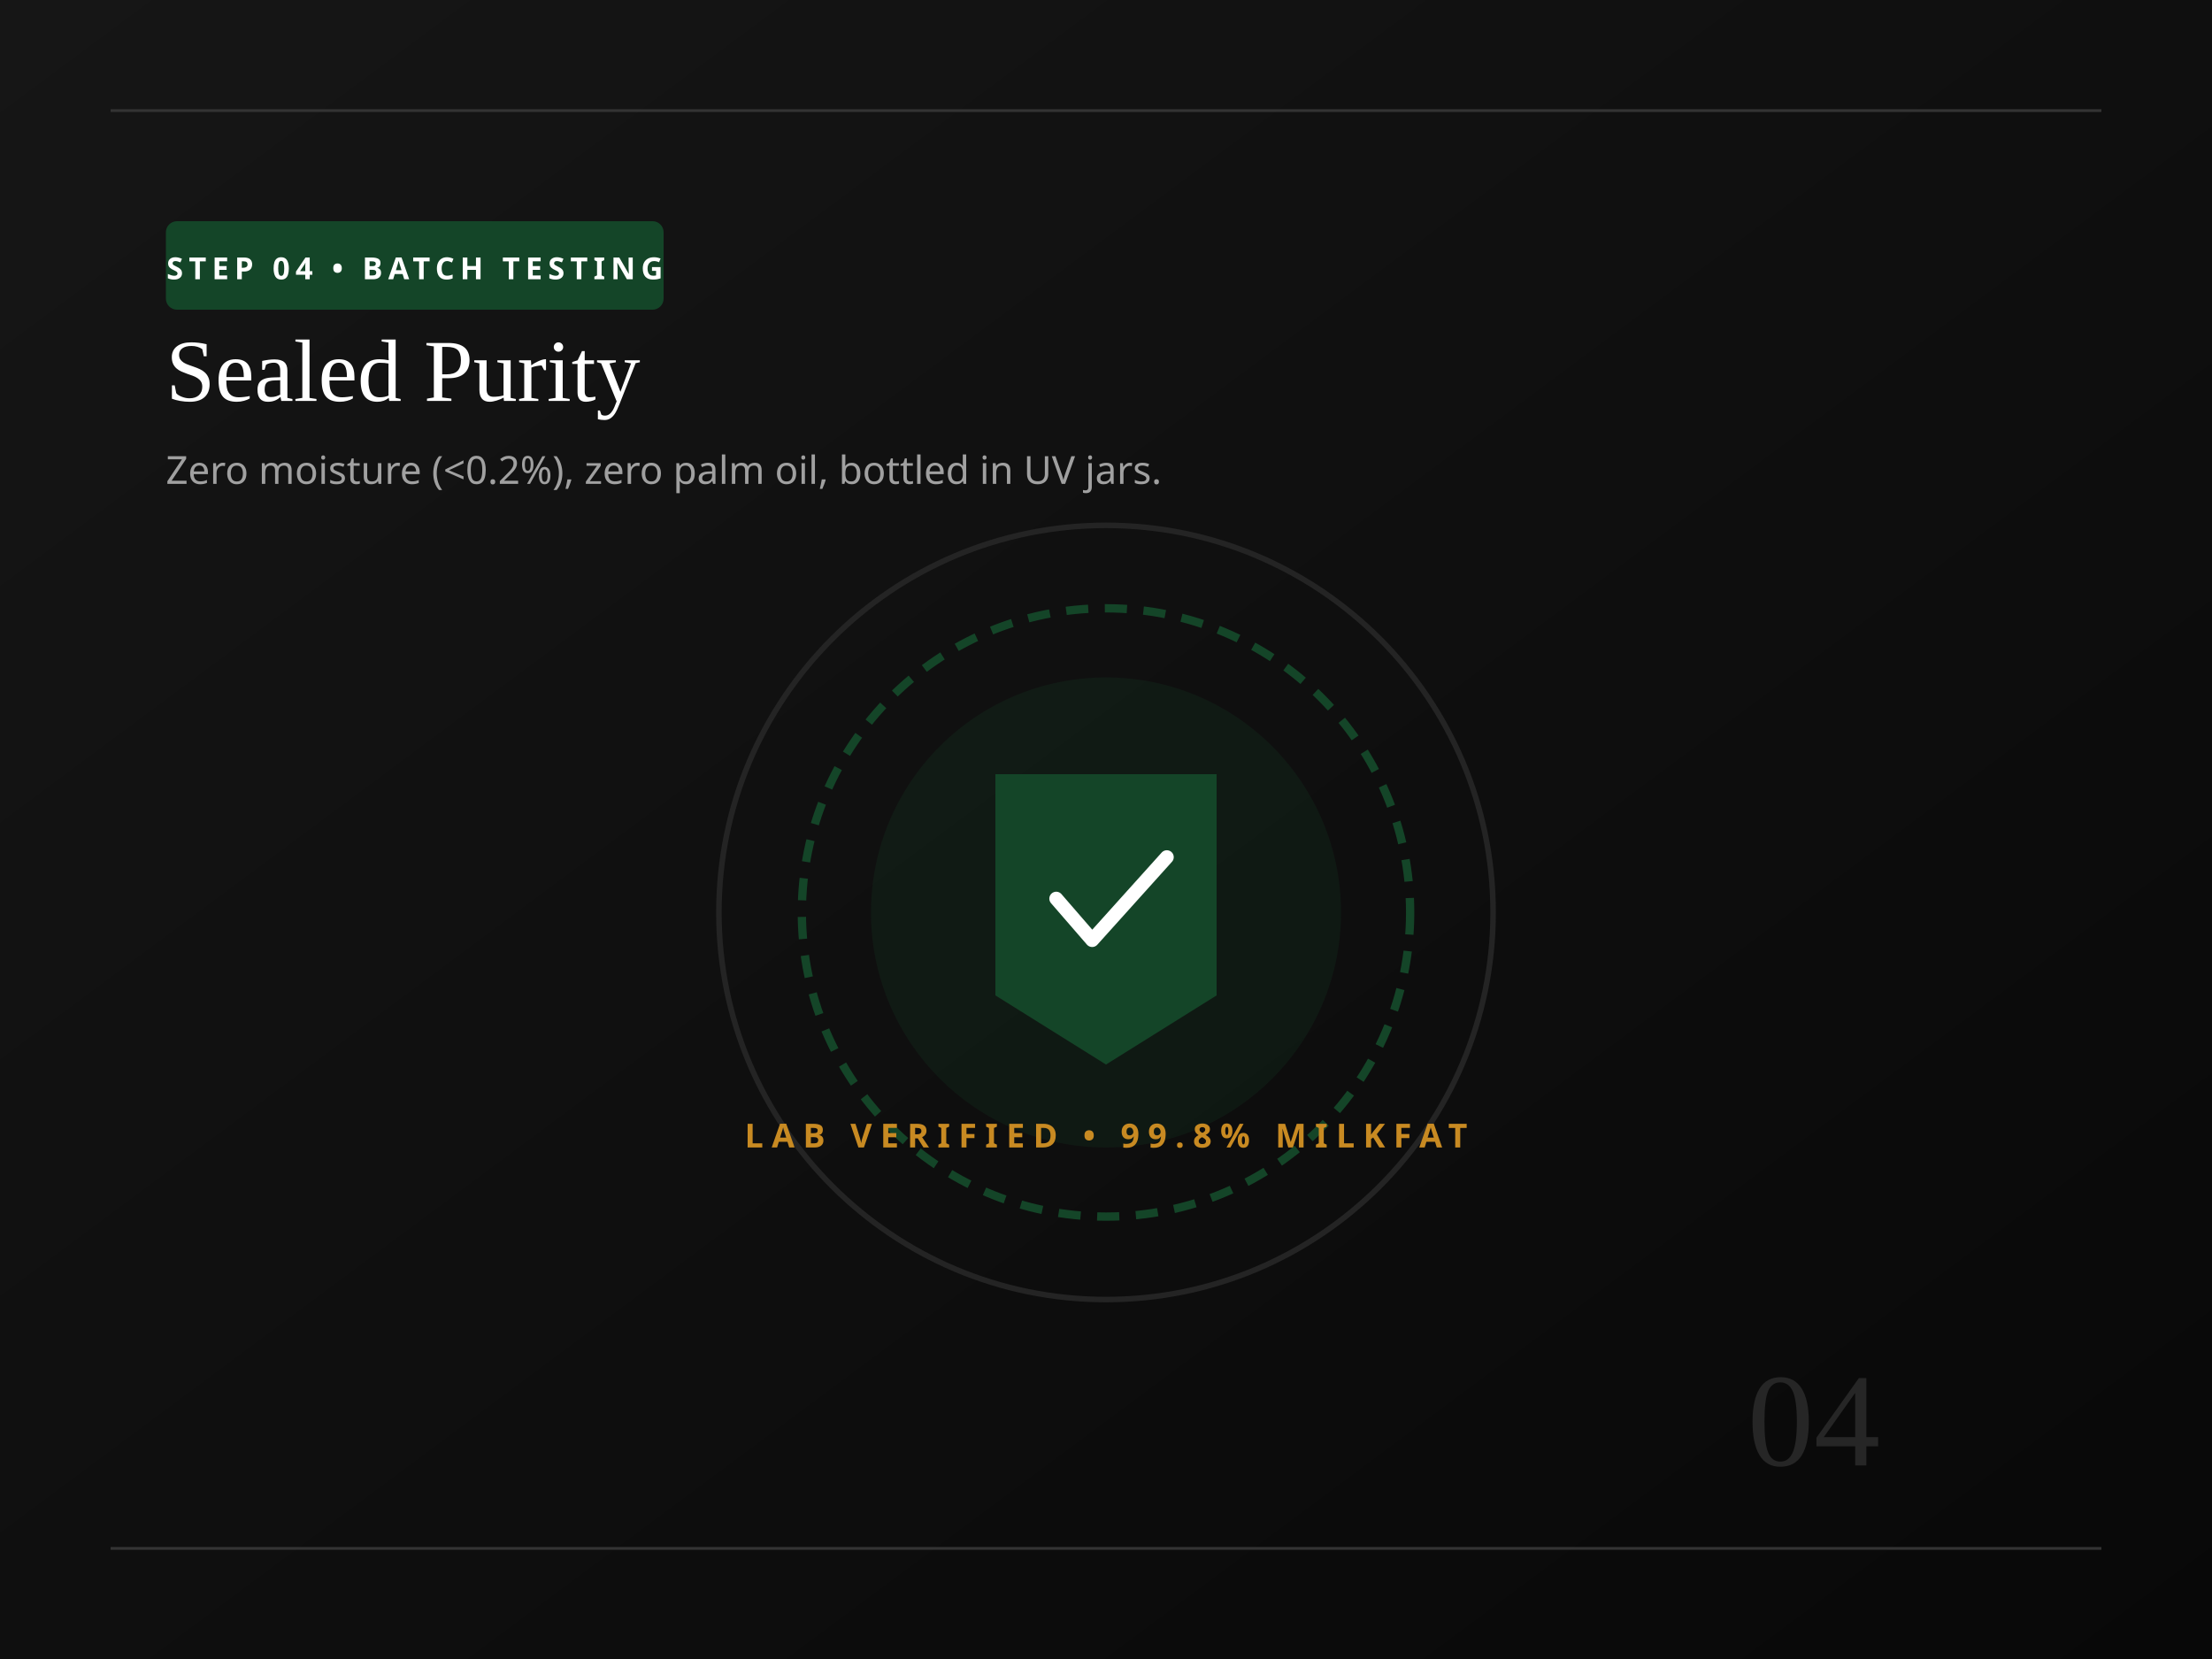
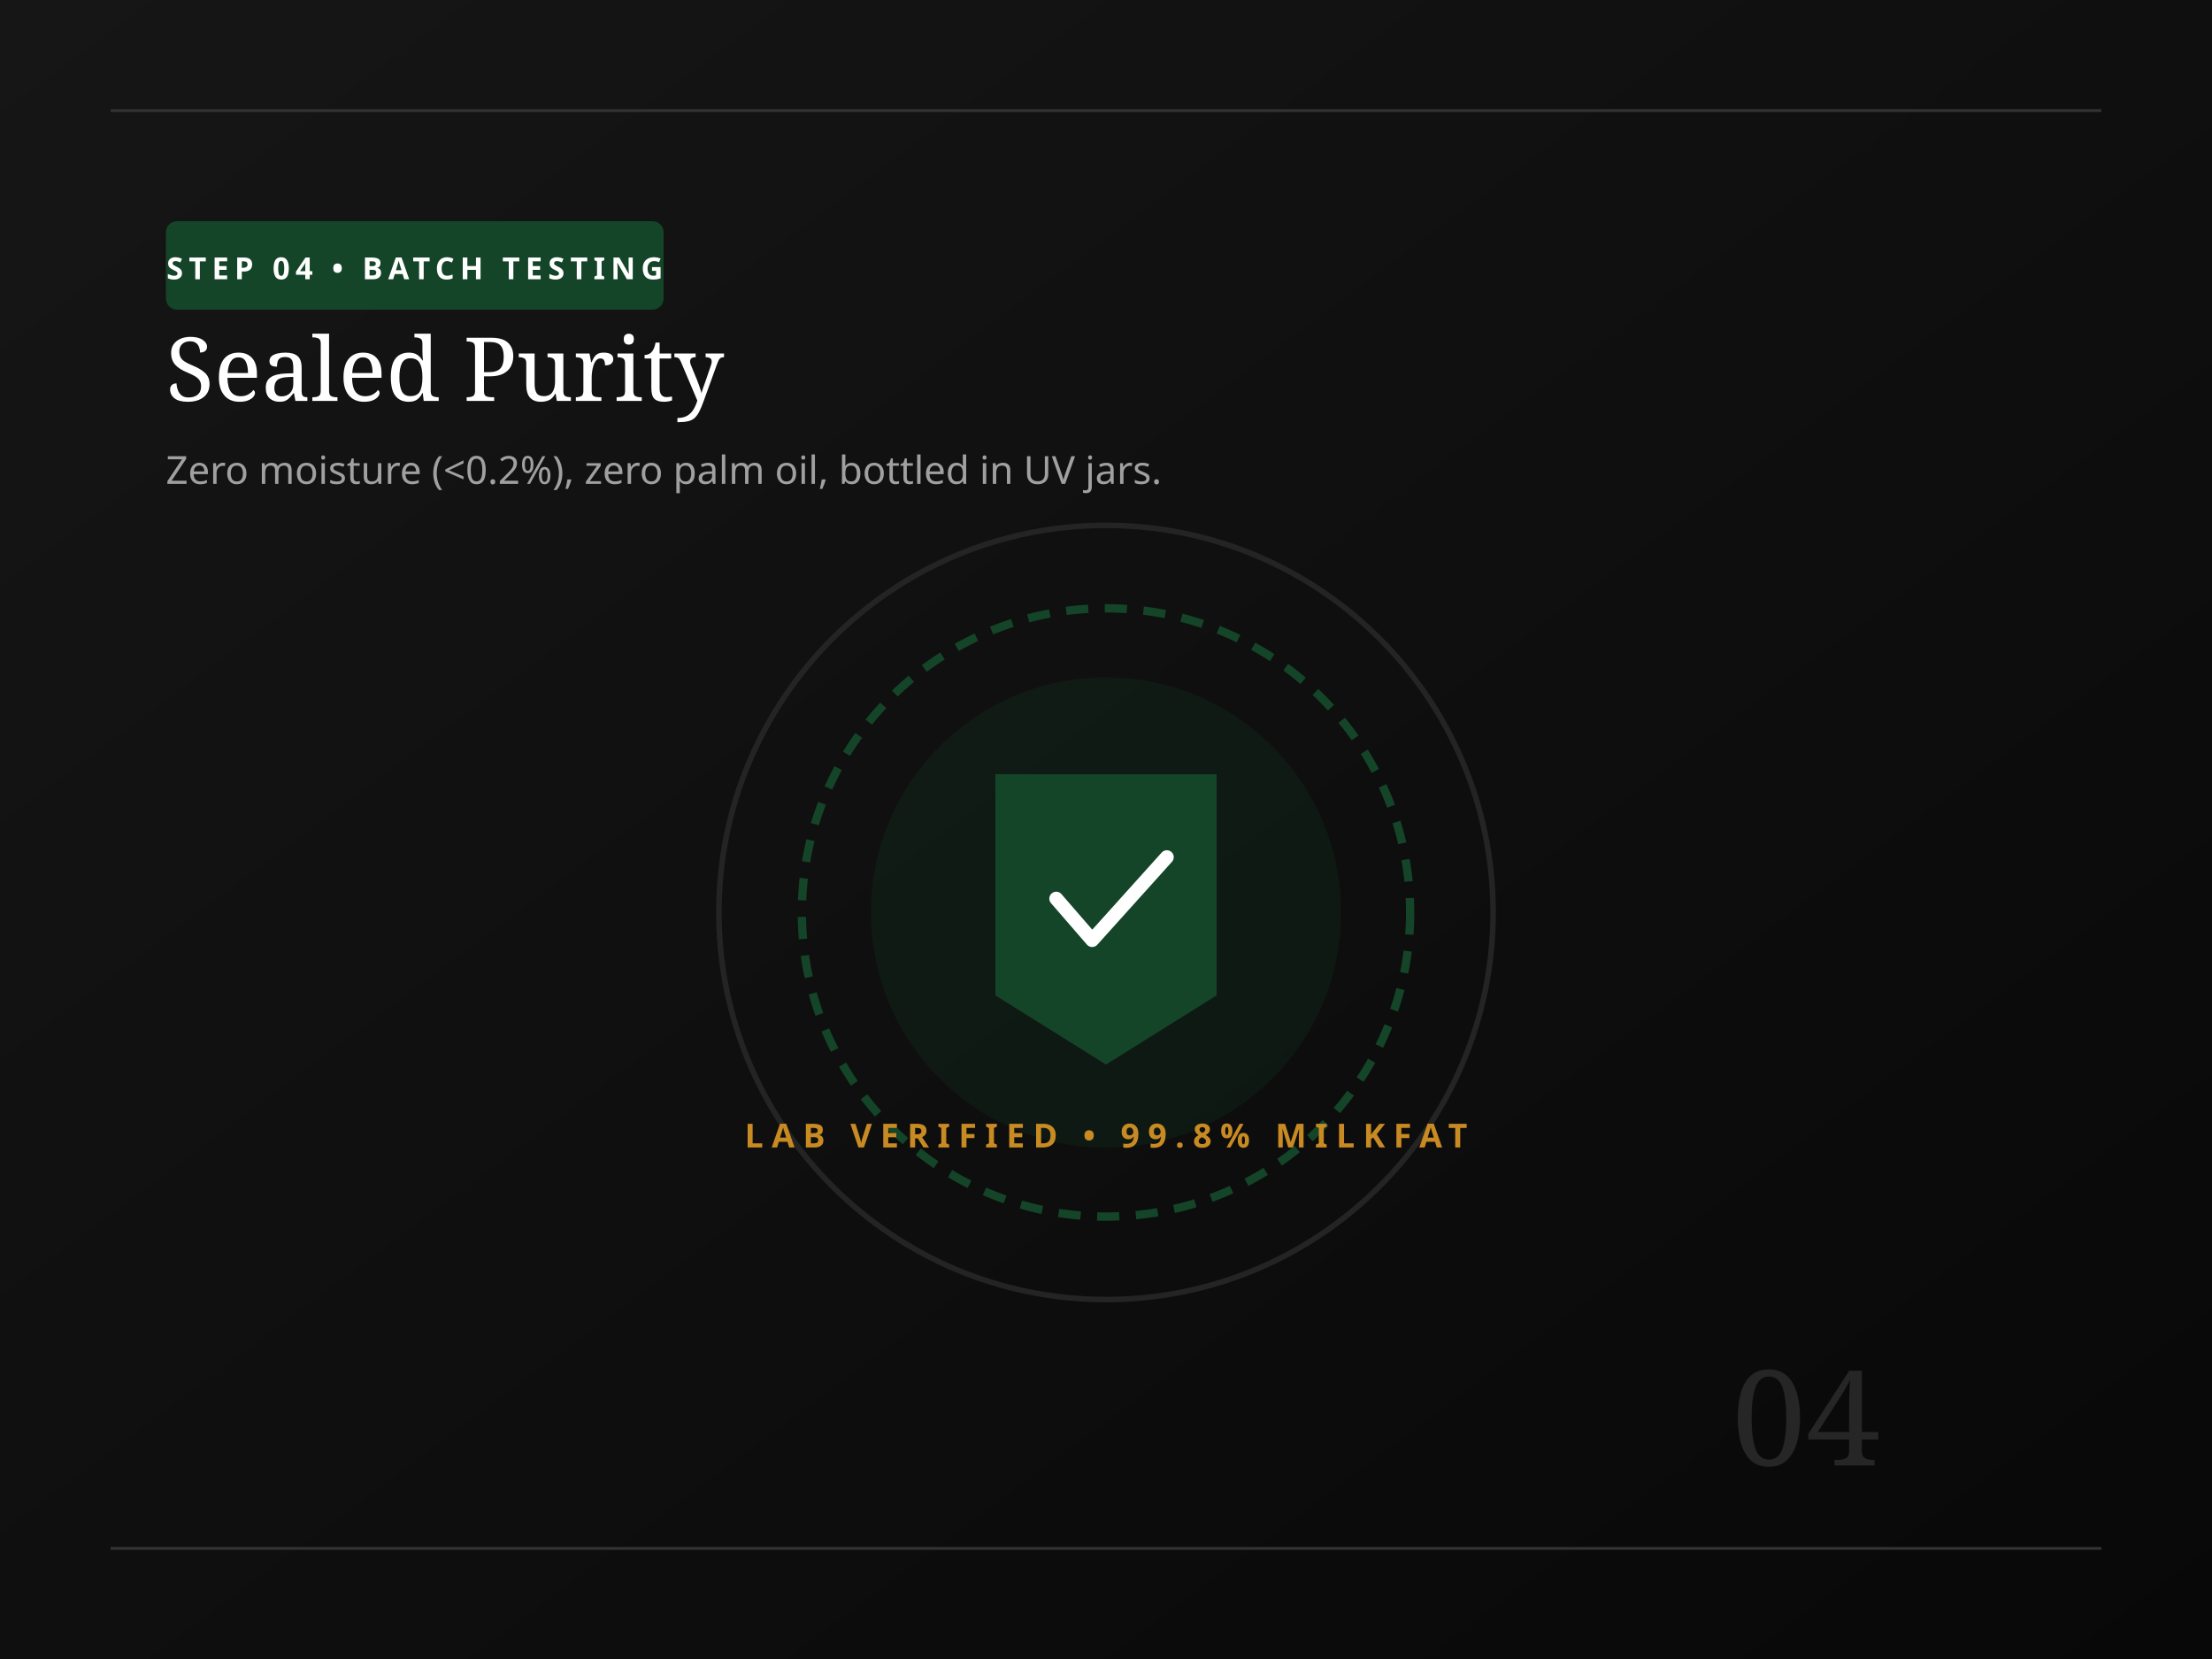
<svg xmlns="http://www.w3.org/2000/svg" viewBox="0 0 800 600" width="800" height="600">
  <defs>
    <linearGradient id="bw4" x1="0%" y1="0%" x2="100%" y2="100%">
      <stop offset="0%" stop-color="#161616" />
      <stop offset="100%" stop-color="#080808" />
    </linearGradient>
  </defs>
  <rect width="800" height="600" fill="url(#bw4)" />
  <line x1="40" y1="40" x2="760" y2="40" stroke="#333333" stroke-width="1" />
  <line x1="40" y1="560" x2="760" y2="560" stroke="#333333" stroke-width="1" />
  <g transform="translate(400, 330)">
    <circle cx="0" cy="0" r="140" fill="none" stroke="#242424" stroke-width="2" />
    <circle cx="0" cy="0" r="110" fill="none" stroke="#144528" stroke-width="3" stroke-dasharray="8 6" />
    <circle cx="0" cy="0" r="85" fill="#144528" opacity="0.2" />
    <path d="M-40,-50 L40,-50 L40,30 L0,55 L-40,30 Z" fill="#144528" />
    <path d="M-18,-5 L-5,10 L22,-20" fill="none" stroke="#ffffff" stroke-width="5" stroke-linecap="round" stroke-linejoin="round" />
    <text x="0" y="85" font-family="'Plus Jakarta Sans', sans-serif" font-size="12" font-weight="700" fill="#c88a22" letter-spacing="3" text-anchor="middle">LAB VERIFIED • 99.8% MILKFAT</text>
  </g>
  <g transform="translate(60, 80)">
    <rect width="180" height="32" fill="#144528" rx="4" />
    <text x="90" y="21" font-family="'Plus Jakarta Sans', sans-serif" font-size="11" font-weight="600" fill="#ffffff" letter-spacing="2" text-anchor="middle">STEP 04 • BATCH TESTING</text>
-     <text x="0" y="65" font-family="'Times New Roman', Times, serif" font-size="32" fill="#ffffff">Sealed Purity</text>
+     <text x="0" y="65" font-family="'Abril Fatface', serif" font-size="32" fill="#ffffff">Sealed Purity</text>
    <text x="0" y="95" font-family="'Plus Jakarta Sans', sans-serif" font-size="14" fill="#a0a0a0">Zero moisture (&lt;0.2%), zero palm oil, bottled in UV jars.</text>
  </g>
  <g transform="translate(680, 530)">
-     <text x="0" y="0" font-family="'Times New Roman', Times, serif" font-size="48" fill="#262626" text-anchor="end">04</text>
+     <text x="0" y="0" font-family="'Abril Fatface', serif" font-size="48" fill="#262626" text-anchor="end">04</text>
  </g>
</svg>
